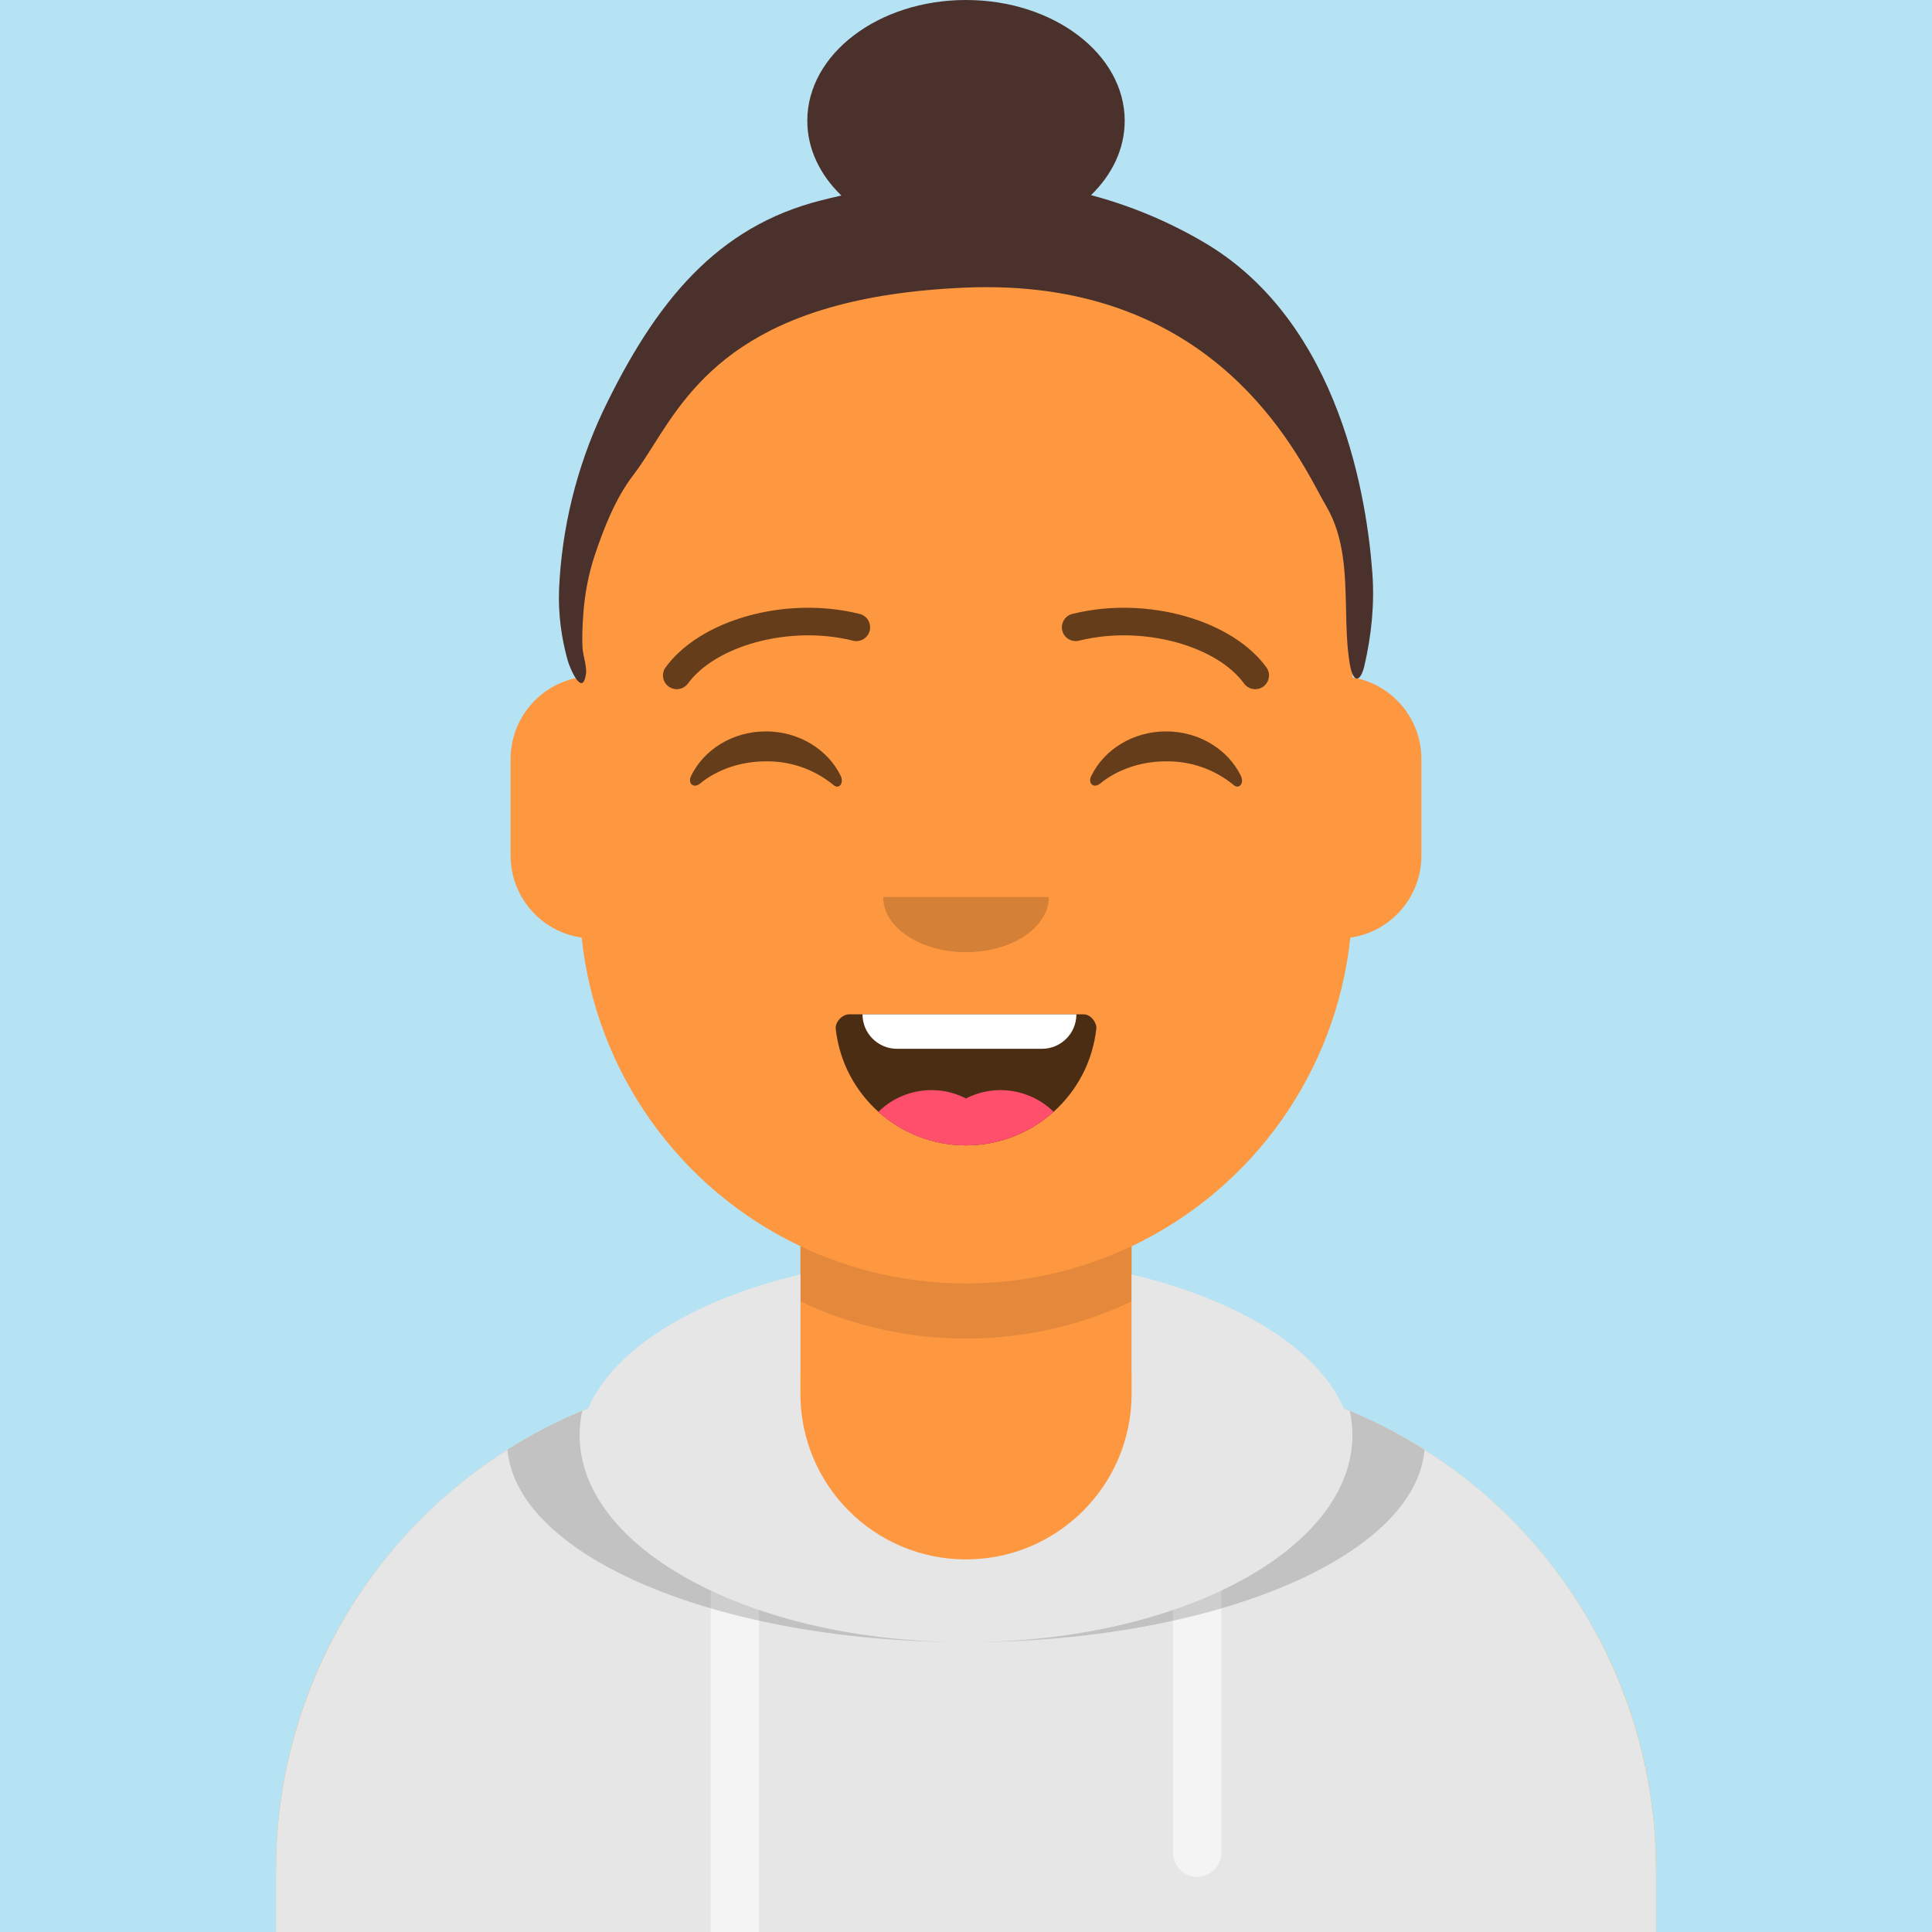
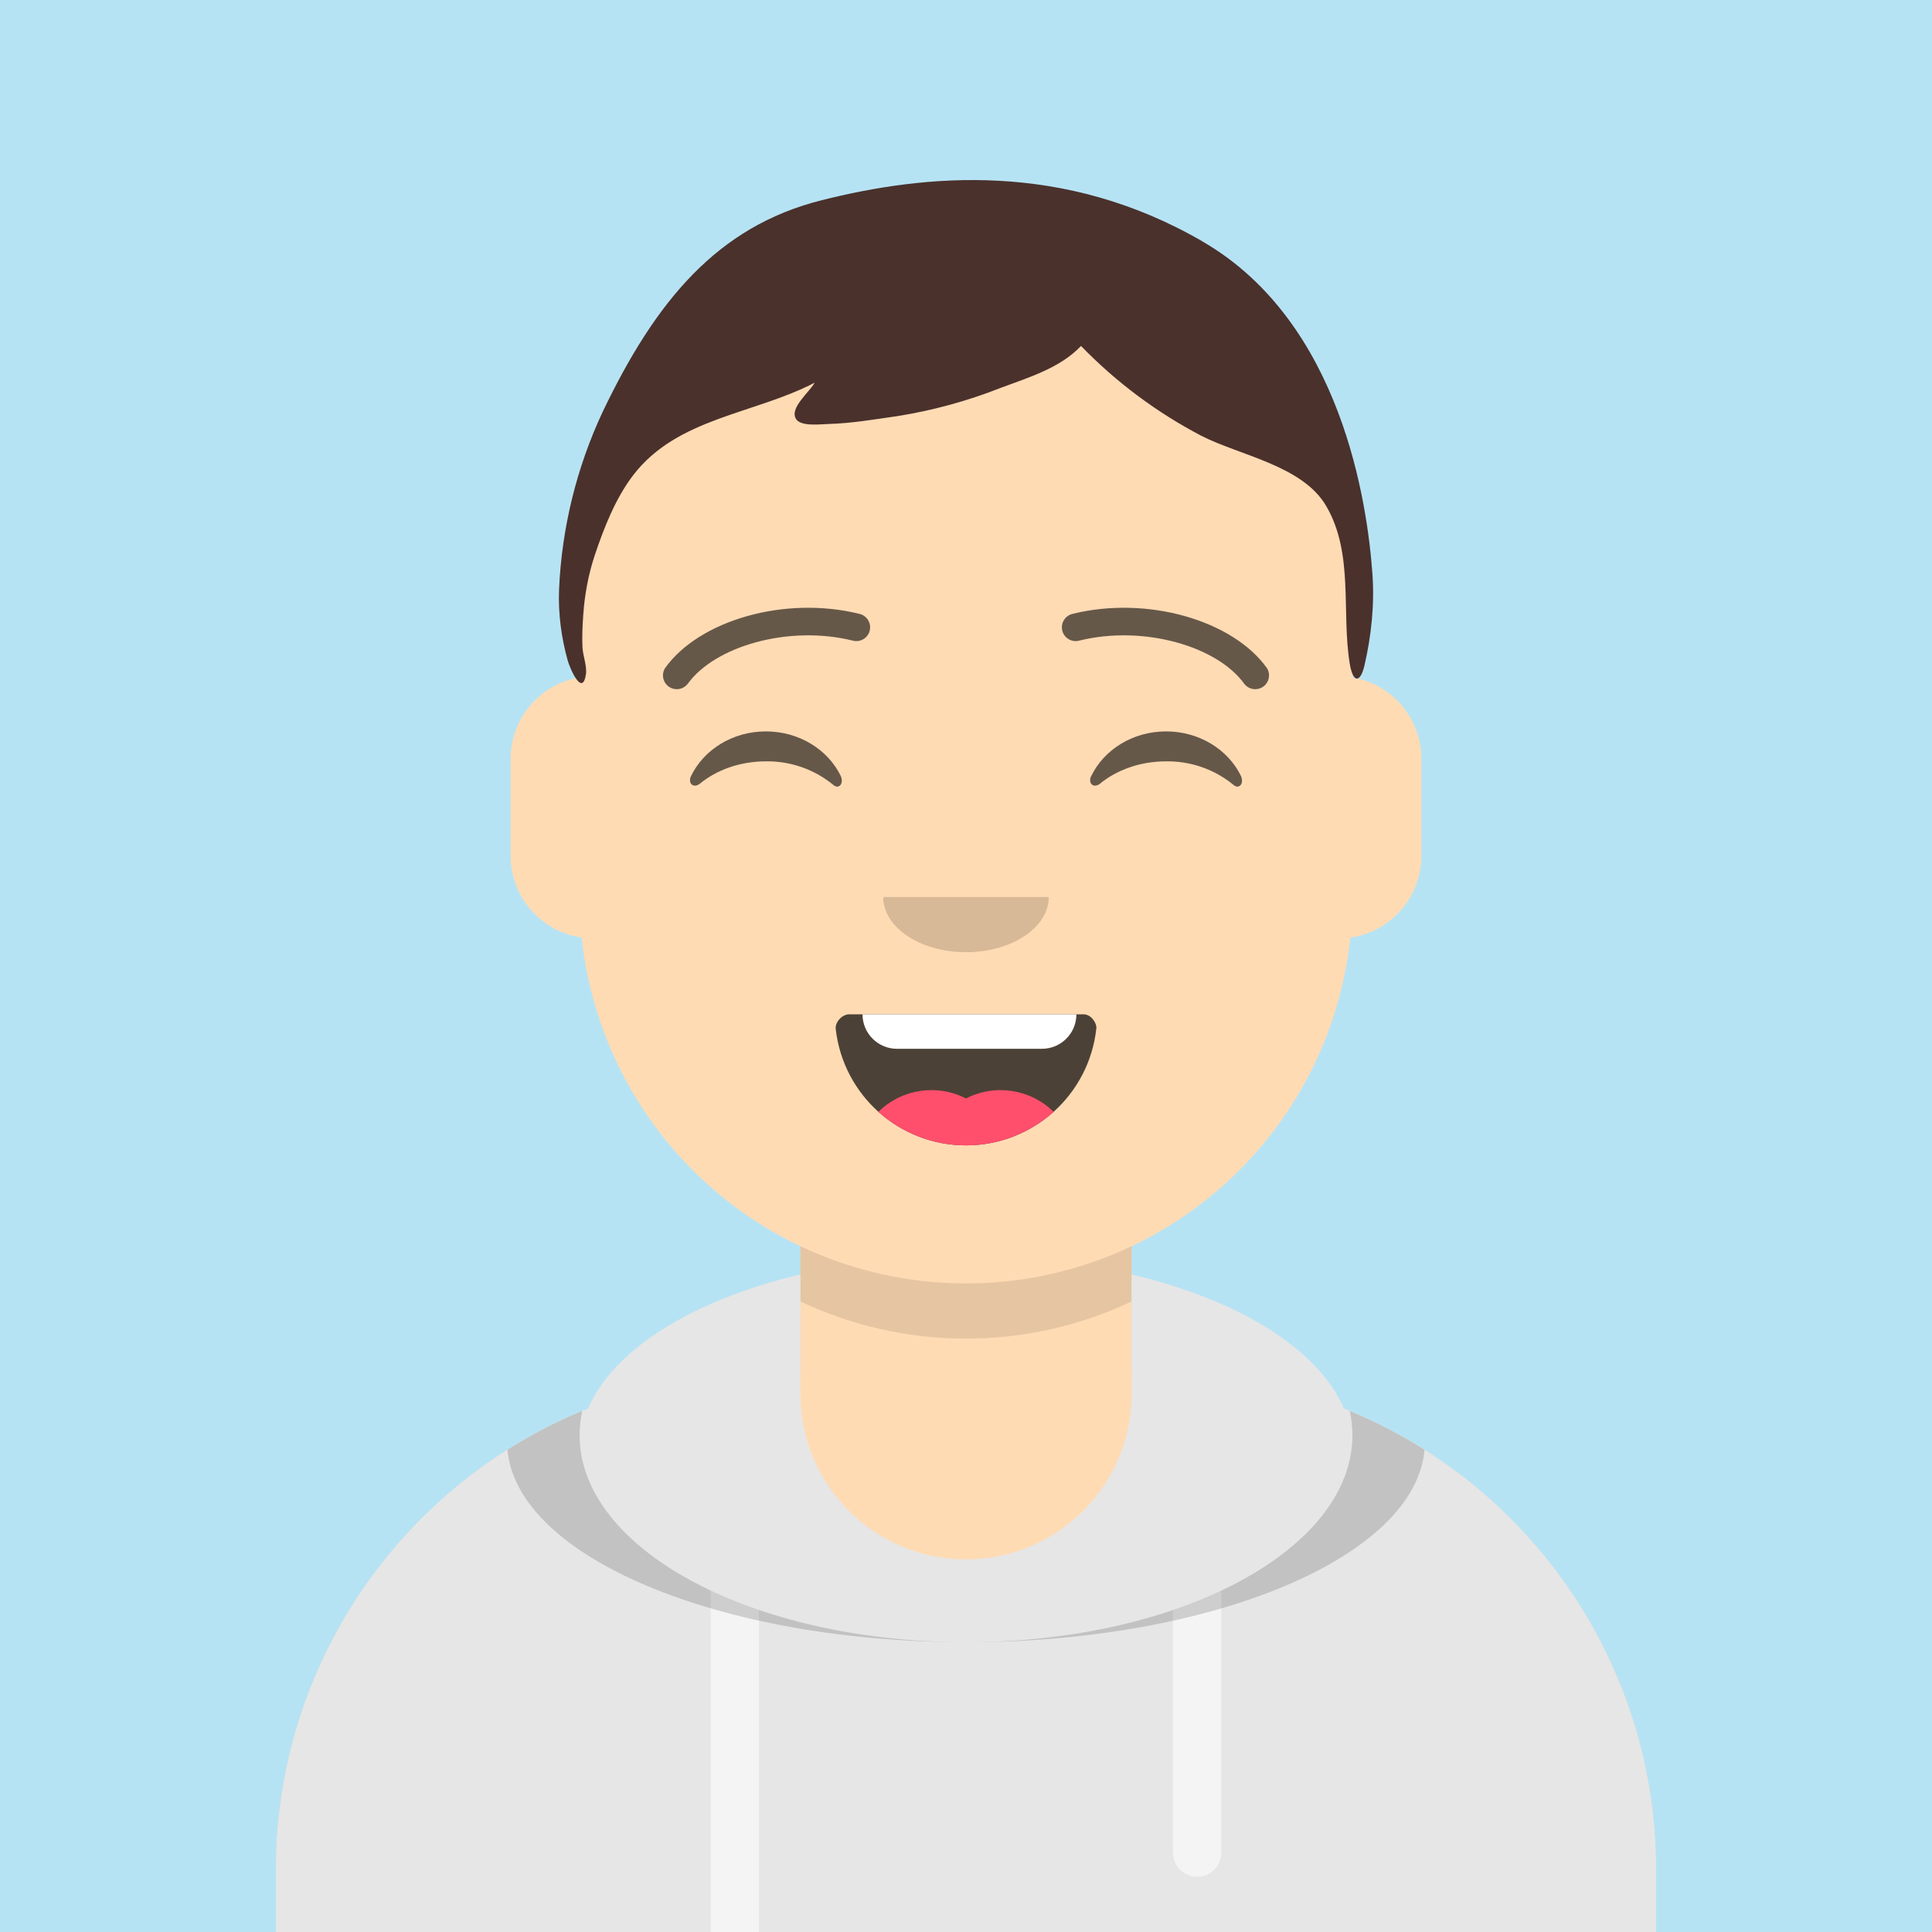
<svg xmlns="http://www.w3.org/2000/svg" viewBox="0 0 280 280" fill="none" shape-rendering="auto">
  <mask id="viewboxMask">
    <rect width="280" height="280" rx="0" ry="0" x="0" y="0" fill="#fff" />
  </mask>
  <g mask="url(#viewboxMask)">
    <rect fill="#b6e3f4" width="280" height="280" x="0" y="0" />
    <g transform="translate(8)">
-       <path d="M132 36a56 56 0 0 0-56 56v6.17A12 12 0 0 0 66 110v14a12 12 0 0 0 10.3 11.88 56.04 56.04 0 0 0 31.7 44.73v18.4h-4a72 72 0 0 0-72 72v9h200v-9a72 72 0 0 0-72-72h-4v-18.39a56.04 56.04 0 0 0 31.7-44.73A12 12 0 0 0 198 124v-14a12 12 0 0 0-10-11.83V92a56 56 0 0 0-56-56Z" fill="#fd9841" />
+       <path d="M132 36a56 56 0 0 0-56 56v6.17A12 12 0 0 0 66 110v14a12 12 0 0 0 10.3 11.88 56.04 56.04 0 0 0 31.7 44.73v18.4h-4a72 72 0 0 0-72 72v9h200v-9a72 72 0 0 0-72-72h-4v-18.39a56.04 56.04 0 0 0 31.7-44.73A12 12 0 0 0 198 124v-14a12 12 0 0 0-10-11.83V92a56 56 0 0 0-56-56Z" fill="#ffdbb4" />
      <path d="M108 180.61v8a55.79 55.79 0 0 0 24 5.39c8.59 0 16.73-1.93 24-5.39v-8a55.79 55.79 0 0 1-24 5.39 55.79 55.79 0 0 1-24-5.39Z" fill="#000" fill-opacity=".1" />
      <g transform="translate(0 170)">
        <path d="M108 14.7c-15.52 3.68-27.1 10.83-30.77 19.44A72.02 72.02 0 0 0 32 101v9h200v-9a72.02 72.02 0 0 0-45.23-66.86C183.1 25.53 171.52 18.38 156 14.7V32a24 24 0 1 1-48 0V14.7Z" fill="#e6e6e6" />
        <path d="M102 63.34a67.1 67.1 0 0 1-7-2.82V110h7V63.34ZM162 63.34a67.04 67.04 0 0 0 7-2.82V98.5a3.5 3.5 0 1 1-7 0V63.34Z" fill="#F4F4F4" />
        <path d="M187.62 34.49a71.79 71.79 0 0 1 10.83 5.63C197.11 55.62 167.87 68 132 68c30.93 0 56-13.43 56-30 0-1.19-.13-2.36-.38-3.51ZM76.38 34.49a16.48 16.48 0 0 0-.38 3.5c0 16.58 25.07 30 56 30-35.87 0-65.1-12.38-66.45-27.88a71.79 71.79 0 0 1 10.83-5.63Z" fill="#000" fill-opacity=".16" />
      </g>
      <g transform="translate(78 134)">
        <path fill-rule="evenodd" clip-rule="evenodd" d="M35.12 15.13a19 19 0 0 0 37.77-.09c.08-.77-.77-2.04-1.85-2.04H37.1C36 13 35 14.18 35.12 15.13Z" fill="#000" fill-opacity=".7" />
        <path d="M70 13H39a5 5 0 0 0 5 5h21a5 5 0 0 0 5-5Z" fill="#fff" />
        <path d="M66.7 27.14A10.96 10.96 0 0 0 54 25.2a10.95 10.95 0 0 0-12.7 1.94A18.93 18.93 0 0 0 54 32c4.88 0 9.33-1.84 12.7-4.86Z" fill="#FF4F6D" />
      </g>
      <g transform="translate(104 122)">
        <path fill-rule="evenodd" clip-rule="evenodd" d="M16 8c0 4.42 5.37 8 12 8s12-3.58 12-8" fill="#000" fill-opacity=".16" />
      </g>
      <g transform="translate(76 90)">
        <path d="M16.16 22.45c1.85-3.8 6-6.45 10.84-6.45 4.81 0 8.96 2.63 10.82 6.4.55 1.13-.24 2.05-1.03 1.37a15.05 15.05 0 0 0-9.8-3.43c-3.73 0-7.12 1.24-9.55 3.23-.9.73-1.82-.01-1.28-1.12ZM74.16 22.45c1.85-3.8 6-6.45 10.84-6.45 4.81 0 8.96 2.63 10.82 6.4.55 1.13-.24 2.05-1.03 1.37a15.05 15.05 0 0 0-9.8-3.43c-3.74 0-7.13 1.24-9.56 3.23-.9.73-1.82-.01-1.28-1.12Z" fill-rule="evenodd" clip-rule="evenodd" fill="#000" fill-opacity=".6" />
      </g>
      <g transform="translate(76 82)">
        <path d="M15.63 17.16c3.92-5.51 14.65-8.6 23.9-6.33a2 2 0 1 0 .95-3.88c-10.74-2.64-23.17.94-28.11 7.9a2 2 0 0 0 3.26 2.3ZM96.37 17.16c-3.91-5.51-14.65-8.6-23.9-6.33a2 2 0 1 1-.95-3.88c10.74-2.64 23.17.94 28.11 7.9a2 2 0 0 1-3.26 2.3Z" fill="#000" fill-opacity=".6" />
      </g>
      <g transform="translate(-1)">
-         <path d="M151.12 28.28c3.06-2.97 4.88-6.71 4.88-10.78C156 7.84 145.7 0 133 0s-23 7.84-23 17.5c0 4.1 1.85 7.86 4.94 10.84-.99.22-1.95.45-2.9.69-15.1 3.8-24.02 14.62-31.68 30.62a67.68 67.68 0 0 0-6.34 25.83c-.13 3.41.33 6.94 1.25 10.22.33 1.2 2.15 5.39 2.65 2 .1-.66-.07-1.47-.24-2.27-.12-.55-.23-1.1-.26-1.6-.08-1.56 0-3.15.11-4.72.2-2.92.73-5.8 1.65-8.59 1.33-3.98 3.02-8.3 5.6-11.67.97-1.25 1.88-2.7 2.88-4.27 5.63-8.9 13.68-21.6 45.34-22.9 34.3-1.42 46.78 21.66 51.21 29.87.38.7.7 1.3.97 1.75 2.67 4.53 2.78 9.75 2.9 14.91.05 2.71.11 5.41.54 8 .47 2.84 1.54 2.78 2.13.23 1-4.33 1.47-8.83 1.15-13.28-.72-10.05-4.4-36.45-24.6-48.15a65.52 65.52 0 0 0-16.18-6.73Z" fill="#4a312c" />
+         <path fill-rule="evenodd" clip-rule="evenodd" d="M167.3 35c-20.18-11.7-40.17-9.78-55.26-5.97-15.1 3.8-24.02 14.62-31.68 30.62a67.68 67.68 0 0 0-6.34 25.83c-.13 3.41.33 6.94 1.25 10.22.33 1.2 2.15 5.39 2.65 2 .17-1.12-.44-2.67-.5-3.86-.08-1.57 0-3.16.11-4.73.2-2.92.73-5.8 1.65-8.59 1.33-3.98 3.02-8.3 5.6-11.67 6.4-8.33 17.49-8.8 26.29-13.39-.77 1.4-3.7 3.68-2.7 5.27.71 1.1 3.38.76 4.65.72 3.35-.09 6.72-.67 10.02-1.14a71.5 71.5 0 0 0 15-4.1c4.02-1.5 8.61-2.88 11.63-6.07a68.67 68.67 0 0 0 17.4 13c5.62 2.88 14.68 4.32 18.11 10.16 4.07 6.91 2.2 15.4 3.44 22.9.47 2.85 1.54 2.79 2.13.24 1-4.33 1.47-8.83 1.15-13.28-.72-10.05-4.4-36.45-24.6-48.15Z" fill="#4a312c" />
      </g>
      <g transform="translate(49 72)" />
      <g transform="translate(62 42)" />
    </g>
  </g>
</svg>
